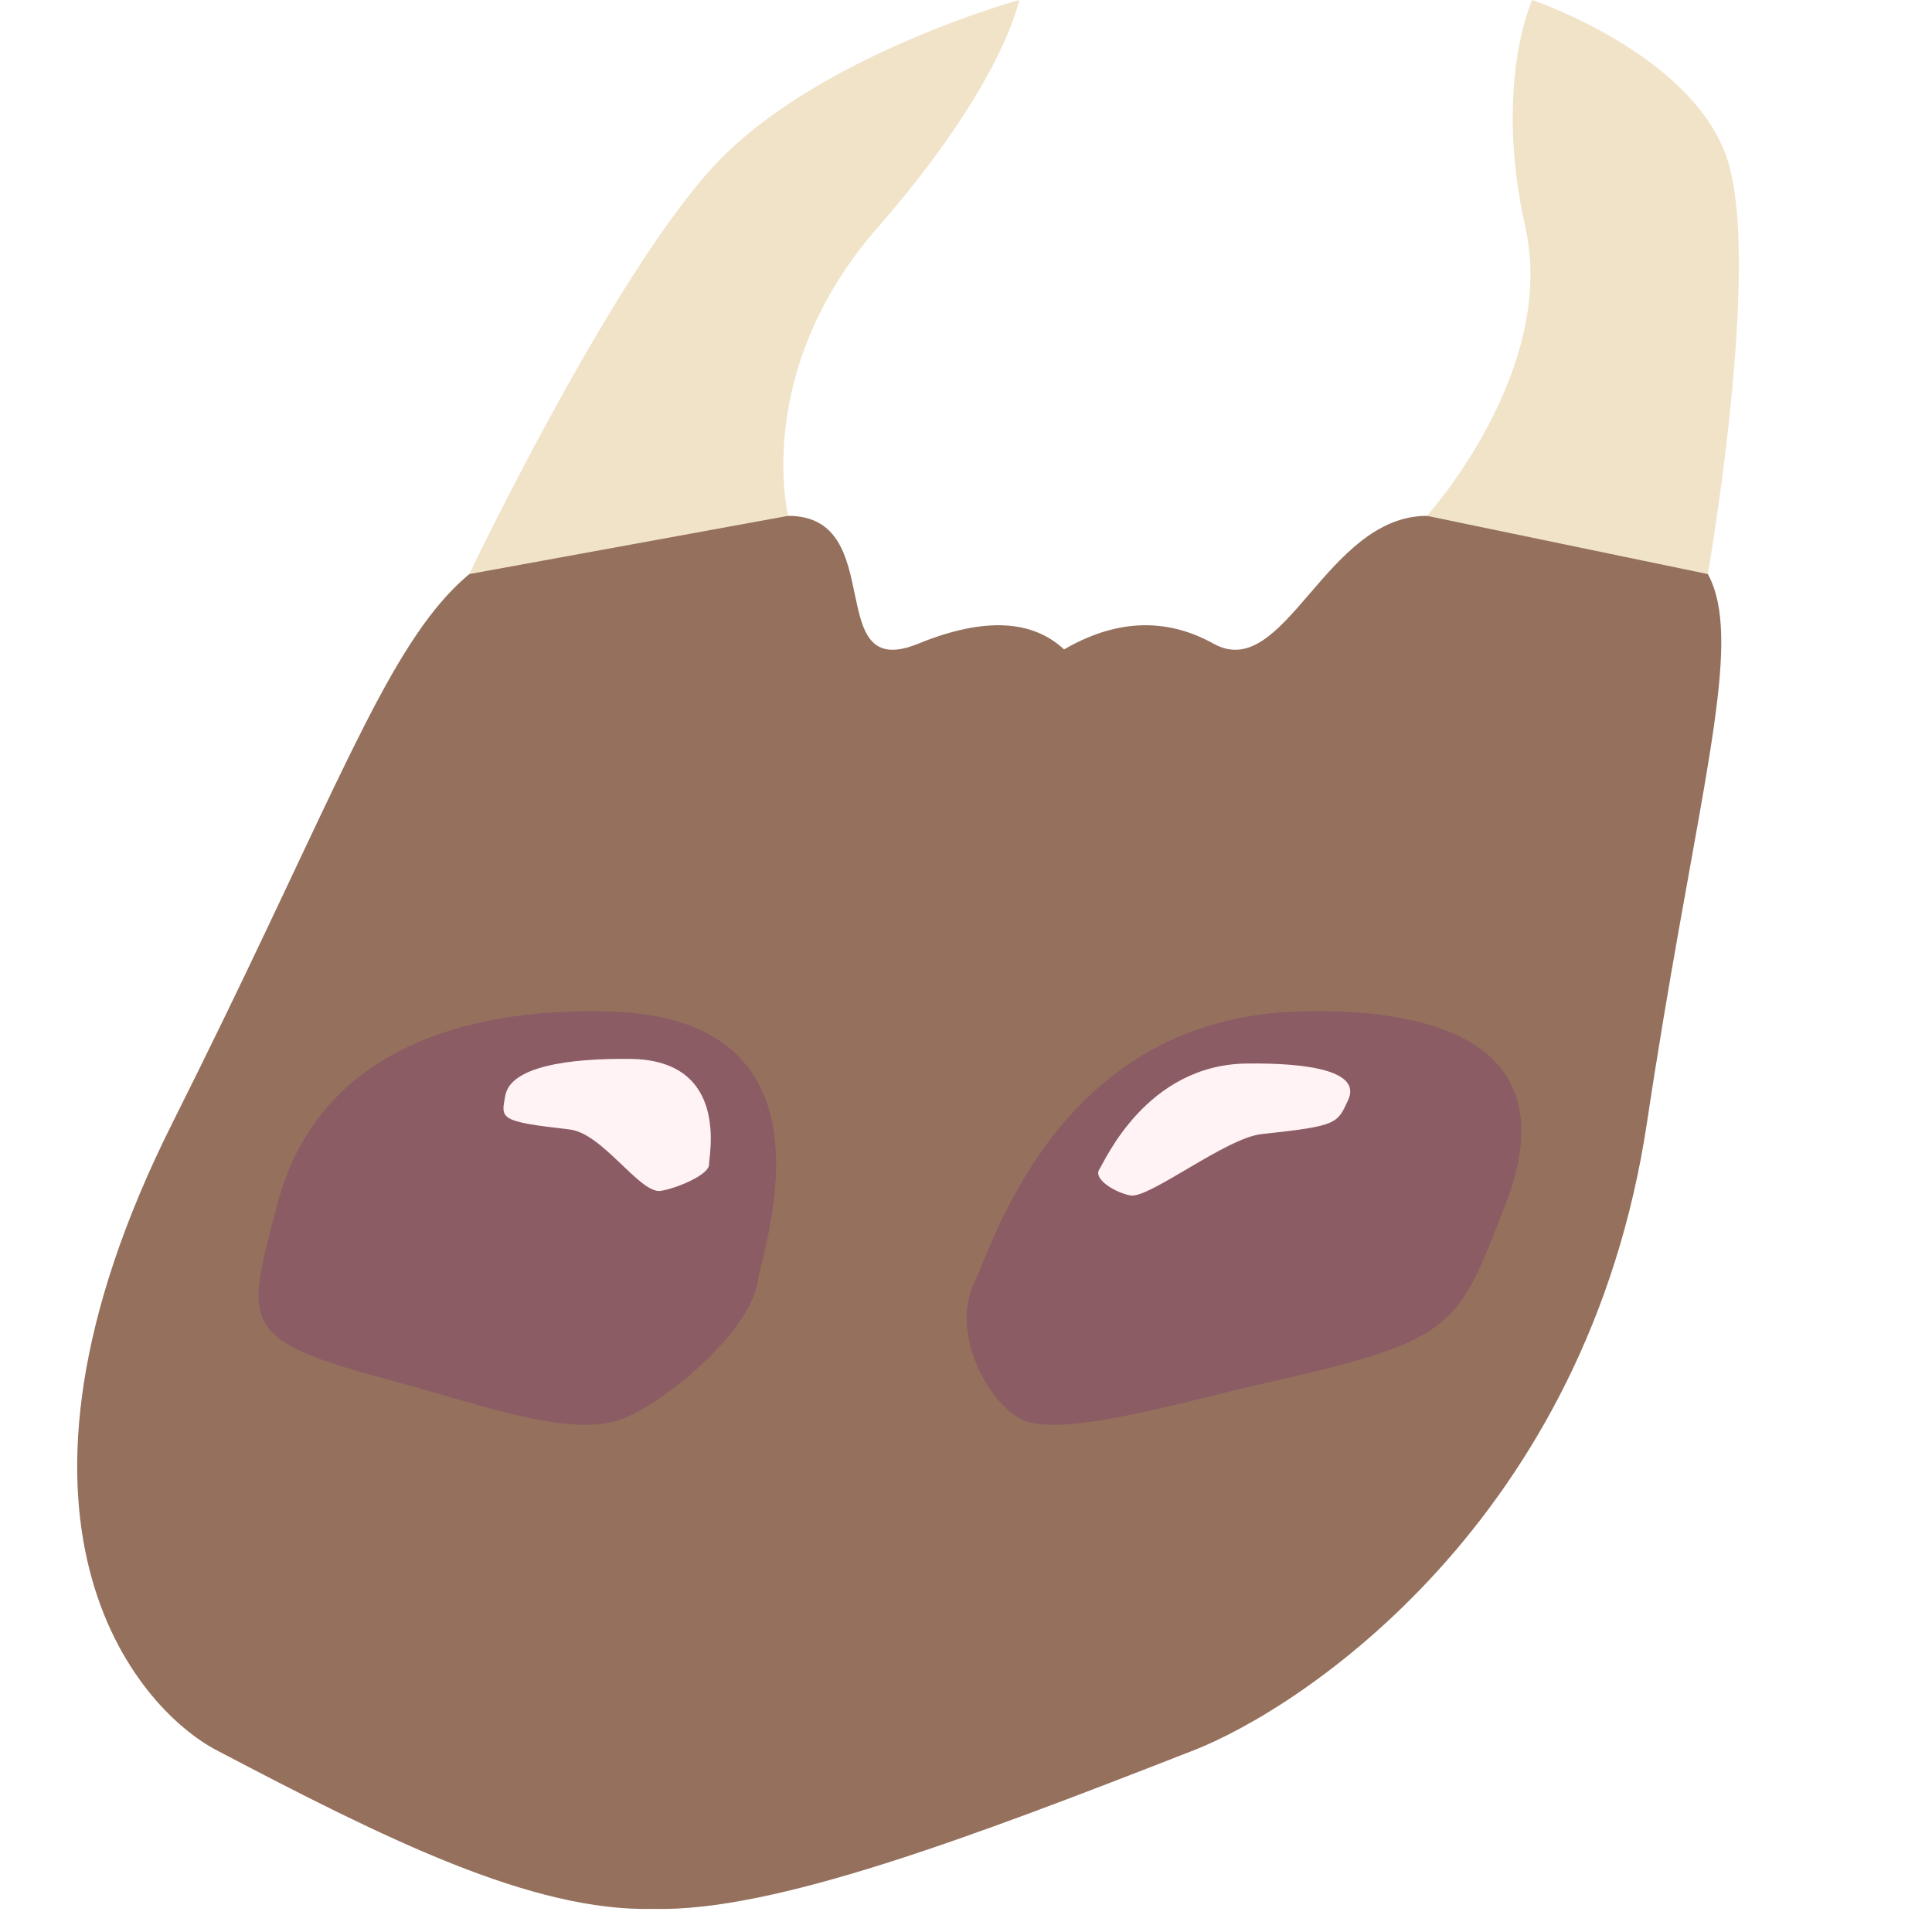
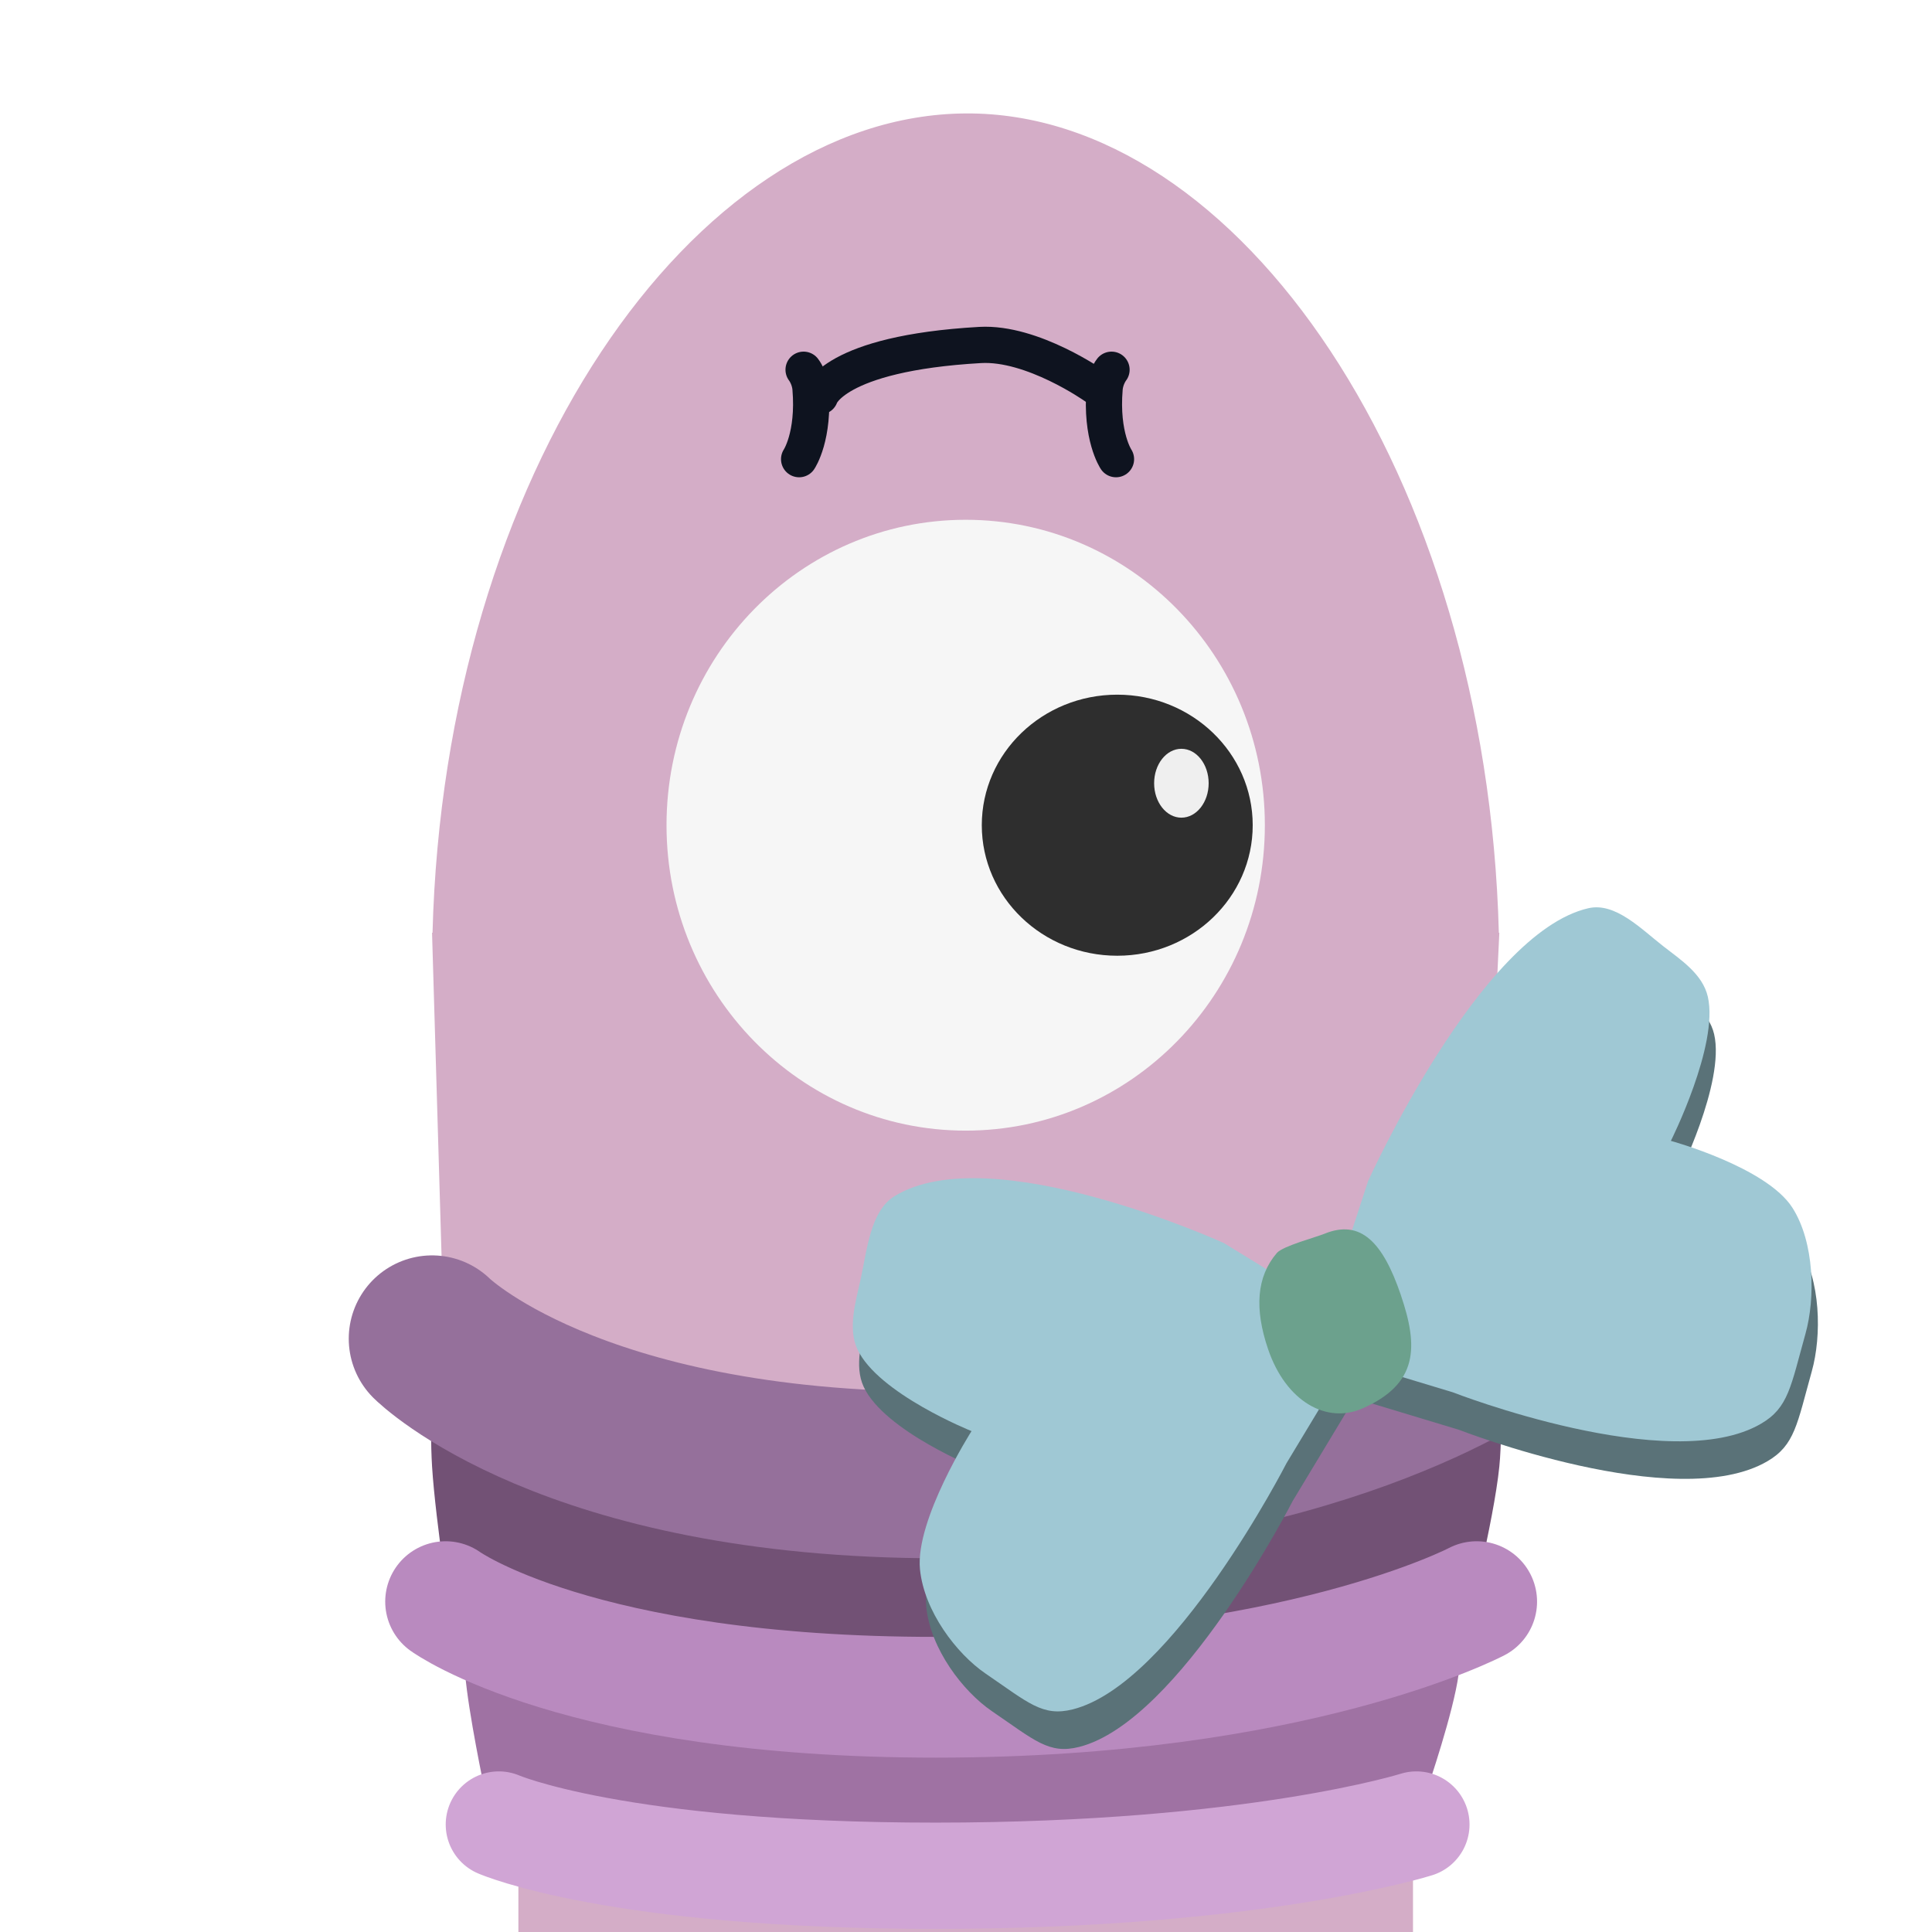
- <svg xmlns="http://www.w3.org/2000/svg" width="83" height="83" version="1.1" id="svg6" xml:space="preserve">
+ <svg xmlns="http://www.w3.org/2000/svg" width="80" height="80" version="1.1" id="svg6" xml:space="preserve">
  <defs id="defs6" />
-   <path id="path1" style="fill:#95705d;fill-opacity:1;stroke:#652591;stroke-width:0;stroke-linecap:round;stroke-linejoin:round;paint-order:fill markers stroke" d="m 44.363,16.225 c -16.962,0 -13.577,1.161 -17.949,26.059 -3.001,17.09 6.598,25.143 10.686,26.975 8.415,3.77 15.793,6.948 20.984,6.811 5.192,0.137 12.567,-3.041 20.982,-6.811 4.088,-1.831 13.687,-9.884 10.686,-26.975 -4.372,-24.898 -0.987,-26.059 -17.949,-26.059 -4.359,0 -3.765,7.19 -7.371,5.494 -2.543,-1.196 -4.631,-0.983 -6.348,0.244 -1.716,-1.227 -3.806,-1.44 -6.35,-0.244 -3.607,1.696 -3.012,-5.494 -7.371,-5.494 z" transform="matrix(1,0,-0.3259271,1,-5.213903,5.936571)" />
-   <path id="path1-9" style="fill:#8b5c64;fill-opacity:1;stroke:#652591;stroke-width:0;stroke-linecap:round;stroke-linejoin:round;paint-order:fill markers stroke" d="m 41.865,55.078 c -1.105,2.265 0.734,5.377 2.107,5.938 1.788,0.732 6.733,-0.772 10.523,-1.629 8.114,-1.834 8.119,-2.368 10.177,-7.641 2.561,-6.56 -2.42,-8.469 -8.863,-8.292 -10.288,0.283 -13.094,9.882 -13.943,11.623 z" />
-   <path id="path1-9-8" style="fill:#8b5c64;fill-opacity:1;stroke:#652591;stroke-width:0;stroke-linecap:round;stroke-linejoin:round;paint-order:fill markers stroke" d="m 32.547,55.078 c -0.371,2.265 -4.239,5.377 -5.978,5.938 -2.265,0.732 -6.229,-0.772 -9.461,-1.629 -6.918,-1.834 -6.575,-2.368 -5.197,-7.641 1.715,-6.56 7.941,-8.469 14.268,-8.292 10.104,0.283 6.652,9.882 6.367,11.623 z" />
-   <path id="path1-9-8-2" style="fill:#fff3f5;fill-opacity:1;stroke:#652591;stroke-width:0;stroke-linecap:round;stroke-linejoin:round;paint-order:fill markers stroke" d="m 30.459,50.03 c 0.014,0.431 -1.381,1.023 -2.072,1.13 -0.899,0.139 -2.489,-2.474 -3.915,-2.637 -3.053,-0.349 -2.949,-0.45 -2.765,-1.454 0.228,-1.248 2.708,-1.611 5.388,-1.577 4.279,0.054 3.353,4.207 3.364,4.538 z" />
-   <path id="path1-9-8-2-5" style="fill:#fff3f5;fill-opacity:1;stroke:#652591;stroke-width:0;stroke-linecap:round;stroke-linejoin:round;paint-order:fill markers stroke" d="m 47.232,50.228 c -0.295,0.431 0.714,1.023 1.335,1.13 0.809,0.139 4.102,-2.474 5.634,-2.637 3.281,-0.349 3.243,-0.45 3.713,-1.454 0.585,-1.248 -1.658,-1.611 -4.359,-1.577 -4.314,0.054 -6.096,4.207 -6.323,4.538 z" />
-   <path style="fill:#f0e3c8;fill-opacity:1;stroke:#5e463a;stroke-width:0;stroke-linecap:round;stroke-linejoin:round;stroke-dasharray:none;stroke-opacity:1;paint-order:fill markers stroke" d="m 43.784,0 c 0,0 -8.328,2.294 -12.782,6.782 C 26.547,11.27 20.161,24.663 20.161,24.663 L 33.861,22.161 c 0,0 -1.562,-6.204 3.844,-12.387 C 43.112,3.59 43.784,0 43.784,0 Z" id="path2" />
-   <path style="fill:#f0e3c8;fill-opacity:1;stroke:#5e463a;stroke-width:0;stroke-linecap:round;stroke-linejoin:round;stroke-dasharray:none;stroke-opacity:1;paint-order:fill markers stroke" d="m 65.824,-2.5000002e-8 c 0,0 6.832,2.294 8.361,6.782 1.529,4.488 -0.816,17.881 -0.816,17.881 L 61.301,22.161 c 0,0 5.606,-6.204 4.23,-12.387 C 64.155,3.59 65.824,-2.5000002e-8 65.824,-2.5000002e-8 Z" id="path2-1" />
+   <path id="path1" style="fill:#d4adc7;fill-opacity:1;stroke:#0e131f;stroke-width:0;stroke-linecap:square;stroke-linejoin:round;paint-order:fill markers stroke" d="M 58.509,68.875 H 21.465 v 1.641 9.486 H 58.509 Z" />
+   <path id="path9" style="fill:#d4adc7;fill-opacity:1;stroke:#0e131f;stroke-width:0;stroke-linecap:square;stroke-linejoin:round;paint-order:fill markers stroke" d="M 39.986,4.697 C 28.667,4.769 18.405,19.662 17.91,38.623 h -0.02 l 0.851,28.904 0.851,0.597 39.752,0.177 1.37,-0.828 1.37,-28.85 h -0.02 C 61.569,19.661 51.306,4.626 39.986,4.697 Z" />
+   <ellipse style="fill:#f6f6f6;fill-opacity:1;stroke:#0e131f;stroke-width:0;stroke-linecap:square;stroke-linejoin:round;paint-order:fill markers stroke" id="path2" cx="39.987" cy="34.17" rx="12.388" ry="12.647" />
+   <ellipse style="fill:#2e2e2e;fill-opacity:1;stroke:#0e131f;stroke-width:0;stroke-linecap:square;stroke-linejoin:round;paint-order:fill markers stroke" id="path3" cx="46.263" cy="34.17" rx="5.609" ry="5.405" />
+   <ellipse style="fill:#efefef;fill-opacity:1;stroke:#0e131f;stroke-width:0;stroke-linecap:square;stroke-linejoin:round;paint-order:fill markers stroke" id="path4" cx="48.919" cy="32.432" rx="1.129" ry="1.426" />
+   <path style="fill:#efefef;fill-opacity:0;stroke:#0e131f;stroke-width:1.5;stroke-linecap:round;stroke-linejoin:round;stroke-dasharray:none;paint-order:fill markers stroke" d="m 33.959,16.411 c 0,0 0.515,-1.778 6.626,-2.126 2.169,-0.124 4.757,1.706 4.757,1.706" id="path5" />
+   <path style="fill:#efefef;fill-opacity:0;stroke:#0e131f;stroke-width:1.5;stroke-linecap:round;stroke-linejoin:round;stroke-dasharray:none;paint-order:fill markers stroke" d="m 33.09,19.013 c 0,0 0.638,-0.945 0.471,-2.933 -0.039,-0.459 -0.286,-0.77 -0.286,-0.77" id="path5-9" />
+   <path style="fill:#efefef;fill-opacity:0;stroke:#0e131f;stroke-width:1.5;stroke-linecap:round;stroke-linejoin:round;stroke-dasharray:none;paint-order:fill markers stroke" d="m 46.211,19.013 c 0,0 -0.638,-0.945 -0.471,-2.933 0.039,-0.459 0.286,-0.77 0.286,-0.77" id="path5-9-8" />
+   <path id="path11" style="baseline-shift:baseline;display:inline;overflow:visible;vector-effect:none;fill:#725175;fill-opacity:1;stroke-width:1;stroke-linecap:round;stroke-linejoin:round;paint-order:fill markers stroke;enable-background:accumulate;stop-color:#000000;stop-opacity:1" d="m 62.084,55.433 c -0.516,-2.18e-4 -1.023,0.26 -1.466,0.752 0,0 -1.55,1.774 -5.165,3.796 -3.615,2.022 -9.117,4.102 -16.516,4.108 -7.397,0.006 -12.328,-2.07 -15.347,-4.027 -3.018,-1.957 -3.886,-3.422 -3.886,-3.422 -0.511,-0.779 -1.152,-1.205 -1.813,-1.205 0,0 -0.11,3.531 0,5.291 0.142,2.28 0.851,6.799 0.851,6.799 0.932,0.947 1.362,1.487 2.968,2.528 3.662,2.374 9.254,4.627 17.229,4.62 7.974,-0.007 14.046,-2.255 18.161,-4.557 2.197,-1.229 2.516,-1.701 3.614,-2.645 0,0 1.14,-4.463 1.37,-6.745 0.176,-1.756 0,-5.294 0,-5.294 z" />
+   <path style="fill:#efefef;fill-opacity:0;stroke:#95709b;stroke-width:6.9;stroke-linecap:round;stroke-linejoin:round;stroke-dasharray:none;stroke-opacity:1;paint-order:fill markers stroke" d="m 17.891,55.433 c 0,0 5.674,5.65 21.047,5.642 15.373,-0.008 23.146,-5.642 23.146,-5.642" id="path6" />
+   <path id="path11-7" style="baseline-shift:baseline;display:inline;overflow:visible;vector-effect:none;fill:#9f72a3;fill-opacity:1;stroke-width:1;stroke-linecap:round;stroke-linejoin:round;paint-order:fill markers stroke;enable-background:accumulate;stop-color:#000000" d="m 60.397,65.668 c -0.481,-1.51e-4 -0.952,0.18 -1.365,0.521 0,0 -1.443,1.229 -4.808,2.63 -3.365,1.401 -8.486,2.842 -15.372,2.846 -6.885,0.004 -11.475,-1.434 -14.284,-2.79 -2.809,-1.356 -3.617,-2.371 -3.617,-2.371 -0.475,-0.54 -1.072,-0.835 -1.688,-0.834 0,0 -0.102,2.446 0,3.666 0.132,1.579 0.792,4.71 0.792,4.71 0.867,0.656 1.267,1.03 2.762,1.751 3.409,1.645 8.613,3.205 16.037,3.201 7.422,-0.005 13.074,-1.562 16.904,-3.157 2.045,-0.851 2.342,-1.178 3.364,-1.832 0,0 1.061,-3.092 1.275,-4.673 0.164,-1.216 0,-3.668 0,-3.668 z" />
+   <path style="fill:#efefef;fill-opacity:0;stroke:#b98abf;stroke-width:5;stroke-linecap:round;stroke-linejoin:round;stroke-dasharray:none;stroke-opacity:1;paint-order:fill markers stroke" d="m 18.451,66.32 c 0,0 5.482,3.966 20.334,3.96 14.852,-0.006 22.361,-3.96 22.361,-3.96" id="path6-2" />
+   <path style="fill:#efefef;fill-opacity:0;stroke:#d0a5d5;stroke-width:4.4;stroke-linecap:round;stroke-linejoin:round;stroke-dasharray:none;stroke-opacity:1;paint-order:fill markers stroke" d="m 20.656,75.549 c 0,0 4.878,2.125 18.095,2.122 13.216,-0.003 19.899,-2.122 19.899,-2.122" id="path6-2-1" />
+   <path style="fill:#5a7278;fill-opacity:1;stroke:#9e5595;stroke-width:0;stroke-linecap:round;stroke-linejoin:round;paint-order:fill markers stroke" d="m 50.938,53.028 c 0,0 -9.64,-4.397 -13.64,-1.939 -0.996,0.612 -1.132,2.212 -1.399,3.43 -0.207,0.941 -0.537,2.037 -0.138,2.9 0.852,1.844 4.729,3.396 4.729,3.396 0,0 -2.337,3.672 -2.135,5.721 0.172,1.74 1.515,3.499 2.719,4.321 1.768,1.205 2.357,1.796 3.609,1.48 4.167,-1.051 8.849,-10.192 8.849,-10.192 l 3.315,-5.494 z" id="path7-8" />
+   <path style="fill:#5a7278;fill-opacity:1;stroke:#9e5595;stroke-width:0;stroke-linecap:round;stroke-linejoin:round;paint-order:fill markers stroke" d="m 56.911,50.463 c 0,0 4.632,-10.268 9.119,-11.3 1.117,-0.257 2.178,0.851 3.109,1.576 0.719,0.56 1.624,1.148 1.84,2.086 0.462,2.004 -1.53,5.971 -1.53,5.971 0,0 3.96,1.082 5.035,2.772 0.913,1.436 0.954,3.73 0.538,5.218 -0.61,2.183 -0.701,3.054 -1.834,3.719 -3.77,2.213 -12.772,-1.299 -12.772,-1.299 l -5.789,-1.75 z" id="path7-9-8" />
+   <path style="fill:#9fc8d4;fill-opacity:1;stroke:#9e5595;stroke-width:0;stroke-linecap:round;stroke-linejoin:round;paint-order:fill markers stroke" d="m 50.677,51.472 c 0,0 -9.64,-4.397 -13.64,-1.939 -0.996,0.612 -1.132,2.212 -1.399,3.43 -0.207,0.941 -0.537,2.037 -0.138,2.9 0.852,1.844 4.729,3.396 4.729,3.396 0,0 -2.337,3.672 -2.135,5.721 0.172,1.74 1.515,3.499 2.719,4.321 1.768,1.205 2.357,1.796 3.609,1.48 4.167,-1.051 8.849,-10.192 8.849,-10.192 l 3.315,-5.494 z" id="path7" />
+   <path style="fill:#9fc8d4;fill-opacity:1;stroke:#9e5595;stroke-width:0;stroke-linecap:round;stroke-linejoin:round;paint-order:fill markers stroke" d="m 56.649,48.908 c 0,0 4.632,-10.268 9.119,-11.3 1.117,-0.257 2.178,0.851 3.109,1.576 0.719,0.56 1.624,1.148 1.84,2.086 0.462,2.004 -1.53,5.971 -1.53,5.971 0,0 3.96,1.082 5.035,2.772 0.913,1.436 0.954,3.73 0.538,5.218 -0.61,2.183 -0.701,3.054 -1.834,3.719 -3.77,2.213 -12.772,-1.299 -12.772,-1.299 l -5.789,-1.75 z" id="path7-9" />
+   <path id="path8" style="fill:#6ca18d;fill-opacity:1;stroke:#9e5595;stroke-width:0;stroke-linecap:round;stroke-linejoin:round;paint-order:fill markers stroke" d="m 58.002,53.614 c 0.737,2.158 0.726,3.68 -1.572,4.701 -1.501,0.667 -3.182,-0.283 -3.919,-2.442 -0.571,-1.671 -0.484,-3.006 0.362,-3.991 0.247,-0.287 1.62,-0.651 1.962,-0.792 1.517,-0.624 2.431,0.366 3.168,2.524 z" />
</svg>
